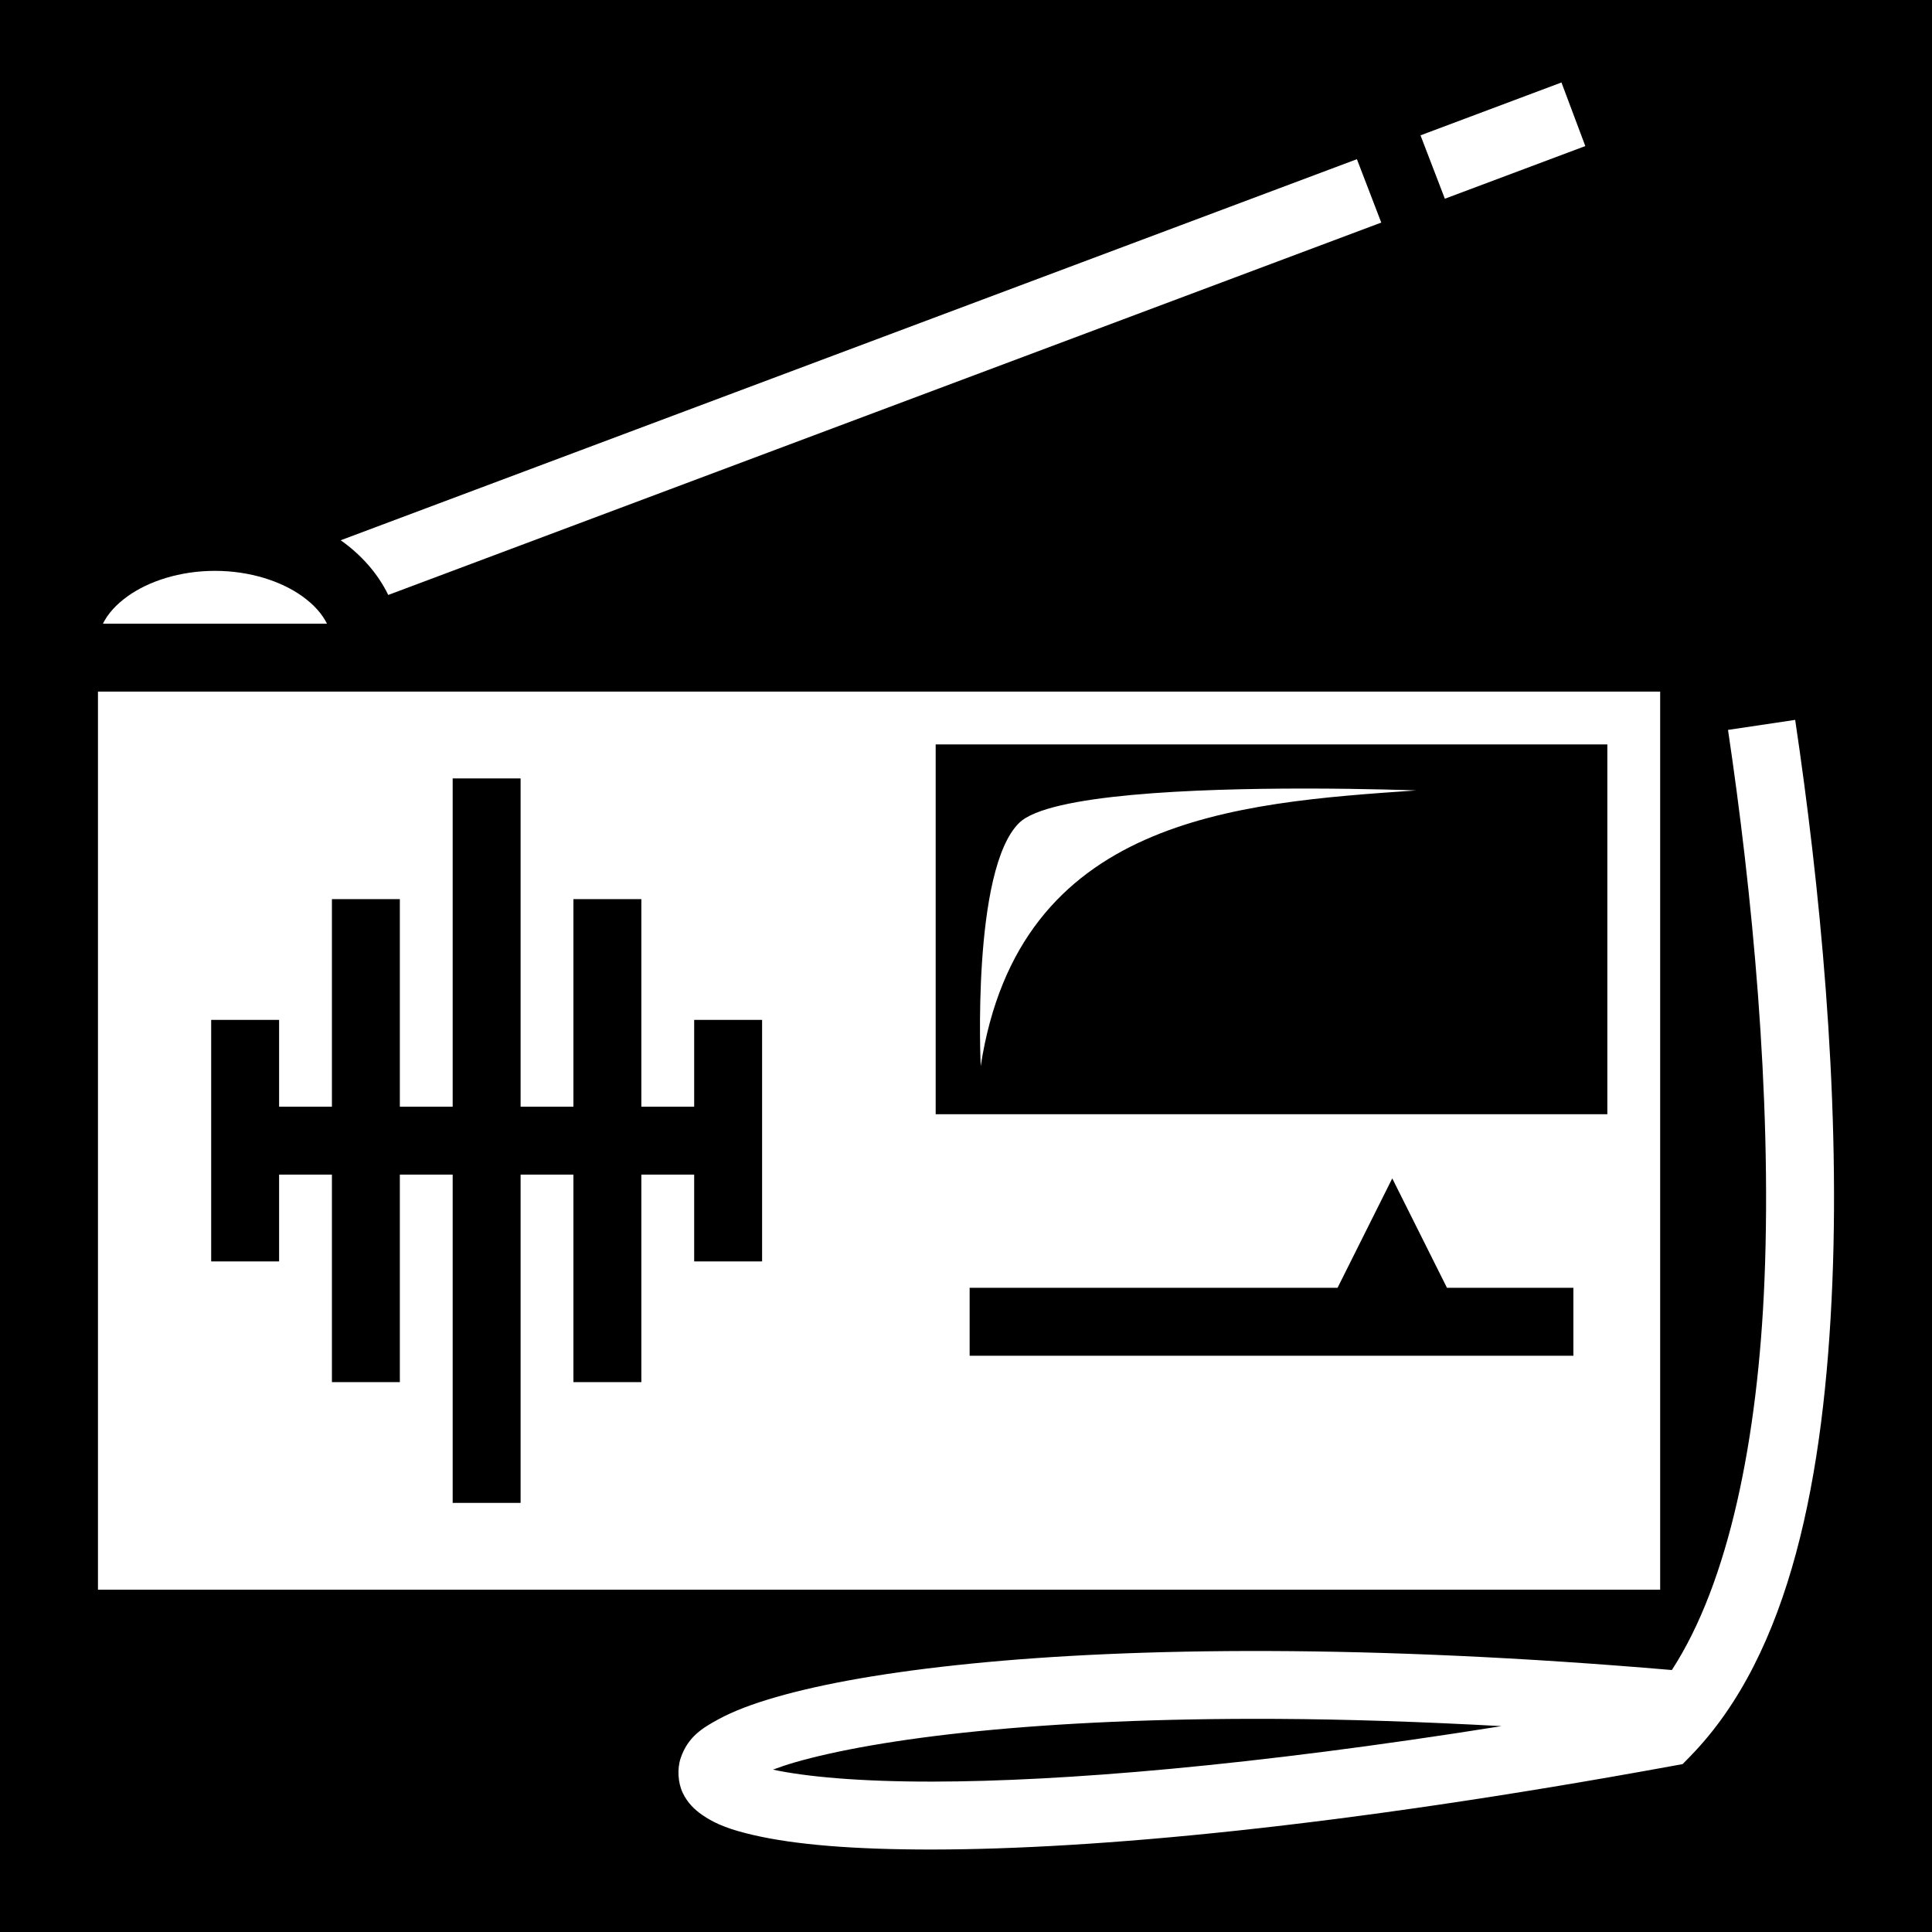
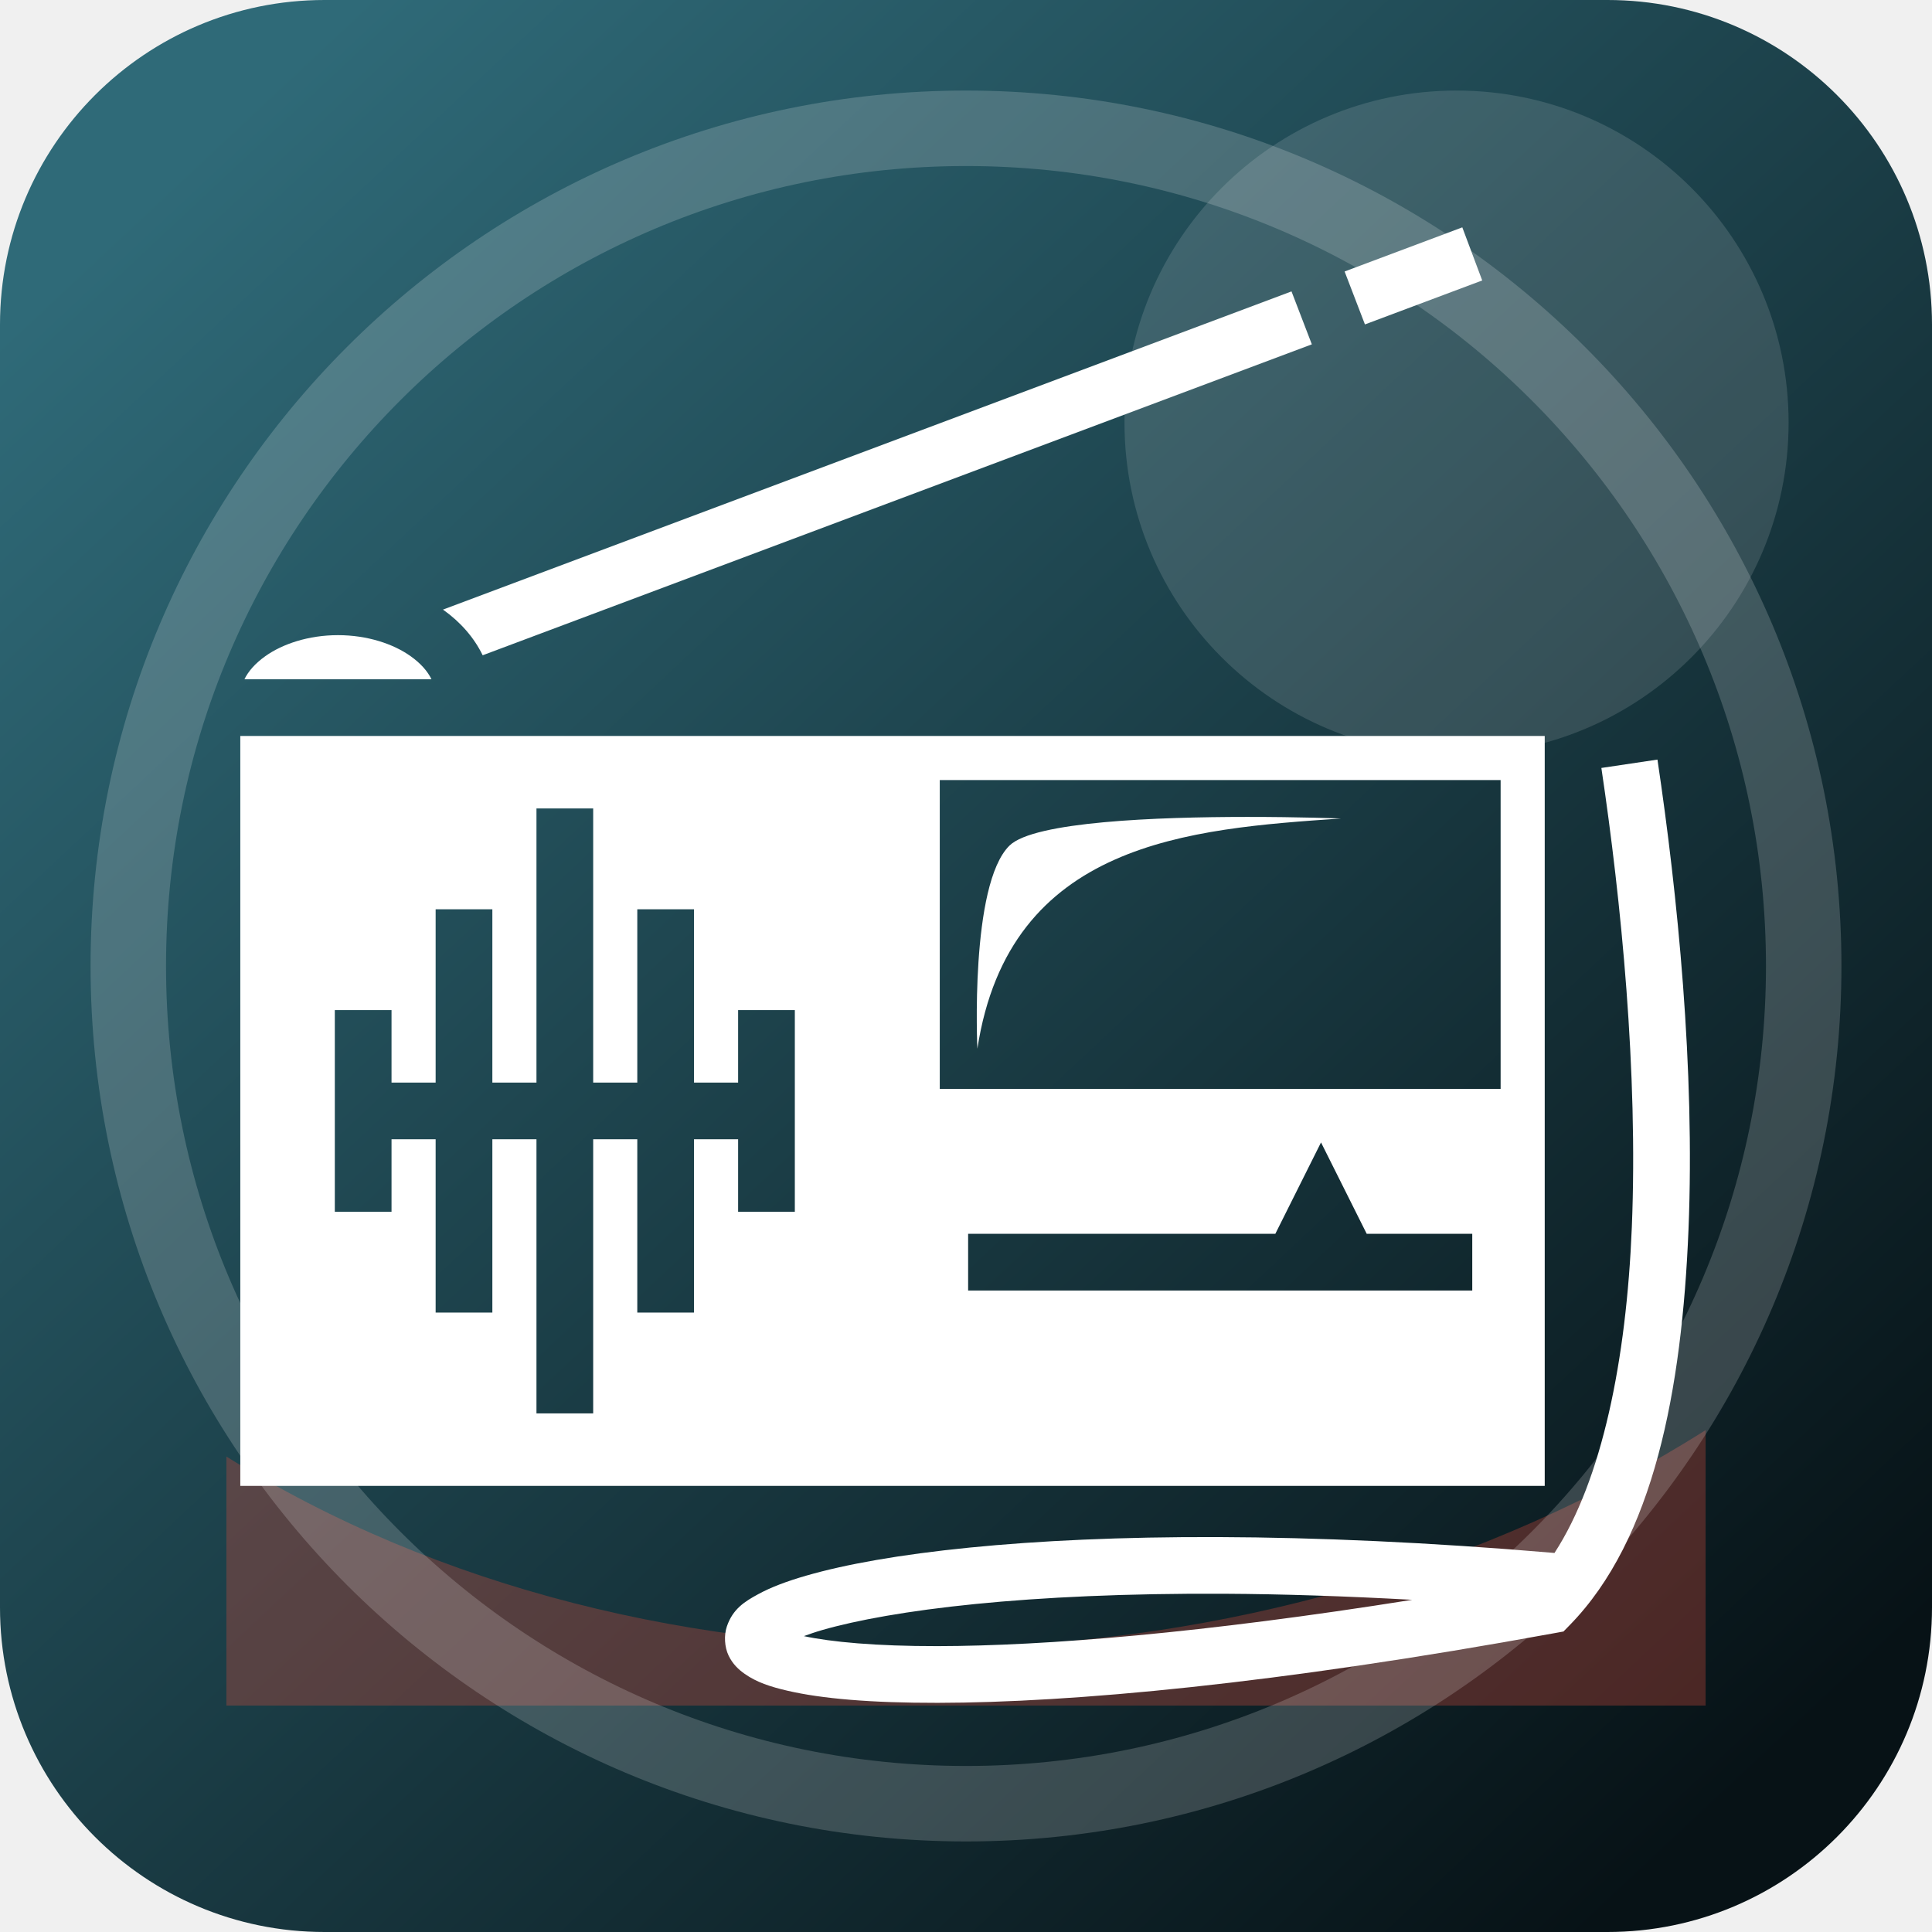
<svg xmlns="http://www.w3.org/2000/svg" viewBox="0 0 512 512">
-   <path d="M0 0h512v512H0z" />
-   <path fill="#fff" d="M413.803 21.857l-37.354 14.008c2.38 6.19 4.488 11.654 6.453 16.8l37.221-13.956zm-54.207 20.328L90.283 143.177c.06.043.125.082.186.125 5.271 3.757 9.669 8.676 12.42 14.37L366.05 58.986c-1.967-5.15-4.087-10.64-6.455-16.8zM56.963 151.283c-9.313 0-17.586 2.775-23.063 6.678-3.208 2.286-5.373 4.765-6.623 7.322h59.371c-1.25-2.557-3.415-5.036-6.623-7.322-5.476-3.903-13.75-6.678-23.062-6.678zm-31 32v238h414v-238zm449.777 7.494l-17.8 2.654c6.305 42.28 11.67 96.59 9.667 145.75-1.72 42.205-9.466 80.212-24.55 103.393-79.995-6.833-142.276-6.026-185.596-1.707-22.159 2.209-39.357 5.295-51.805 8.885-6.224 1.795-11.252 3.683-15.373 5.935-4.121 2.252-7.992 4.583-9.896 10.223-.952 2.82-.745 6.52.552 9.234 1.298 2.715 3.21 4.472 5.116 5.807 3.81 2.669 8.092 4.072 13.54 5.34 10.899 2.536 26.491 3.884 47.727 3.851 42.472-.065 107.155-5.924 195.776-22.123l2.814-.515 2.002-2.047c26.665-27.278 35.6-74.55 37.678-125.543 2.078-50.994-3.436-106.116-9.852-149.137zm-227.777 6.506h178v98h-178zm-128 9h18v87h14v-55h18v55h14v-23h18v64h-18v-23h-14v55h-18v-55h-14v87h-18v-87h-14v55h-18v-55h-14v23h-18v-64h18v23h14v-55h18v55h14zm225.347 2.69c-28.252.014-67.387 1.462-75.2 9.08-12.679 12.358-10.21 64.468-10.21 64.468 10.136-65.752 67.341-69.735 115.397-73.049 0 0-13.035-.508-29.987-.5zm23.653 103.31l14.5 29h33.5v18h-160v-18h97.5zm-30.49 143.242c18.133.095 38.088.744 59.441 1.918-66.439 10.584-116.636 14.65-150.62 14.701-19.627.03-33.862-1.322-42.458-3.174 1.737-.634 3.575-1.281 5.808-1.925 10.81-3.118 27.19-6.133 48.602-8.268 21.411-2.135 47.886-3.415 79.227-3.252z" />
+   <defs>
+     <linearGradient id="gradiosvg" x1="52" x2="460" y1="40" y2="476" gradientUnits="userSpaceOnUse">
+       <stop offset="0" stop-color="#2f6a78" />
+       <stop offset="1" stop-color="#071216" />
+     </linearGradient>
+   </defs>
+   <rect width="512" height="512" rx="86" fill="url(#gradiosvg)" />
+   <path d="M60 386c112 70 275 67 392-7v73H60z" fill="#d84b3c" opacity=".32" />
+   <circle cx="386" cy="112" r="88" fill="#fff" opacity=".13" />
+   <circle cx="256" cy="256" r="222" fill="none" stroke="#fff" stroke-width="20" opacity=".18" />
+   <g transform="translate(42 42) scale(.835)">
+     <path fill="#fff" d="M413.803 21.857l-37.354 14.008c2.38 6.19 4.488 11.654 6.453 16.8l37.221-13.956zm-54.207 20.328L90.283 143.177c.06.043.125.082.186.125 5.271 3.757 9.669 8.676 12.42 14.37L366.05 58.986c-1.967-5.15-4.087-10.64-6.455-16.8zM56.963 151.283c-9.313 0-17.586 2.775-23.063 6.678-3.208 2.286-5.373 4.765-6.623 7.322h59.371c-1.25-2.557-3.415-5.036-6.623-7.322-5.476-3.903-13.75-6.678-23.062-6.678zm-31 32v238h414v-238zm449.777 7.494l-17.8 2.654c6.305 42.28 11.67 96.59 9.667 145.75-1.72 42.205-9.466 80.212-24.55 103.393-79.995-6.833-142.276-6.026-185.596-1.707-22.159 2.209-39.357 5.295-51.805 8.885-6.224 1.795-11.252 3.683-15.373 5.935-4.121 2.252-7.992 4.583-9.896 10.223-.952 2.82-.745 6.52.552 9.234 1.298 2.715 3.21 4.472 5.116 5.807 3.81 2.669 8.092 4.072 13.54 5.34 10.899 2.536 26.491 3.884 47.727 3.851 42.472-.065 107.155-5.924 195.776-22.123l2.814-.515 2.002-2.047c26.665-27.278 35.6-74.55 37.678-125.543 2.078-50.994-3.436-106.116-9.852-149.137zm-227.777 6.506h178v98h-178zm-128 9h18v87h14v-55h18v55h14v-23h18v64h-18v-23h-14v55h-18v-55h-14v87h-18v-87h-14v55h-18v-55h-14v23h-18v-64h18v23h14v-55h18v55h14zm225.347 2.69c-28.252.014-67.387 1.462-75.2 9.08-12.679 12.358-10.21 64.468-10.21 64.468 10.136-65.752 67.341-69.735 115.397-73.049 0 0-13.035-.508-29.987-.5zm23.653 103.31l14.5 29h33.5v18h-160v-18h97.5zm-30.49 143.242c18.133.095 38.088.744 59.441 1.918-66.439 10.584-116.636 14.65-150.62 14.701-19.627.03-33.862-1.322-42.458-3.174 1.737-.634 3.575-1.281 5.808-1.925 10.81-3.118 27.19-6.133 48.602-8.268 21.411-2.135 47.886-3.415 79.227-3.252z" />
+   </g>
</svg>
